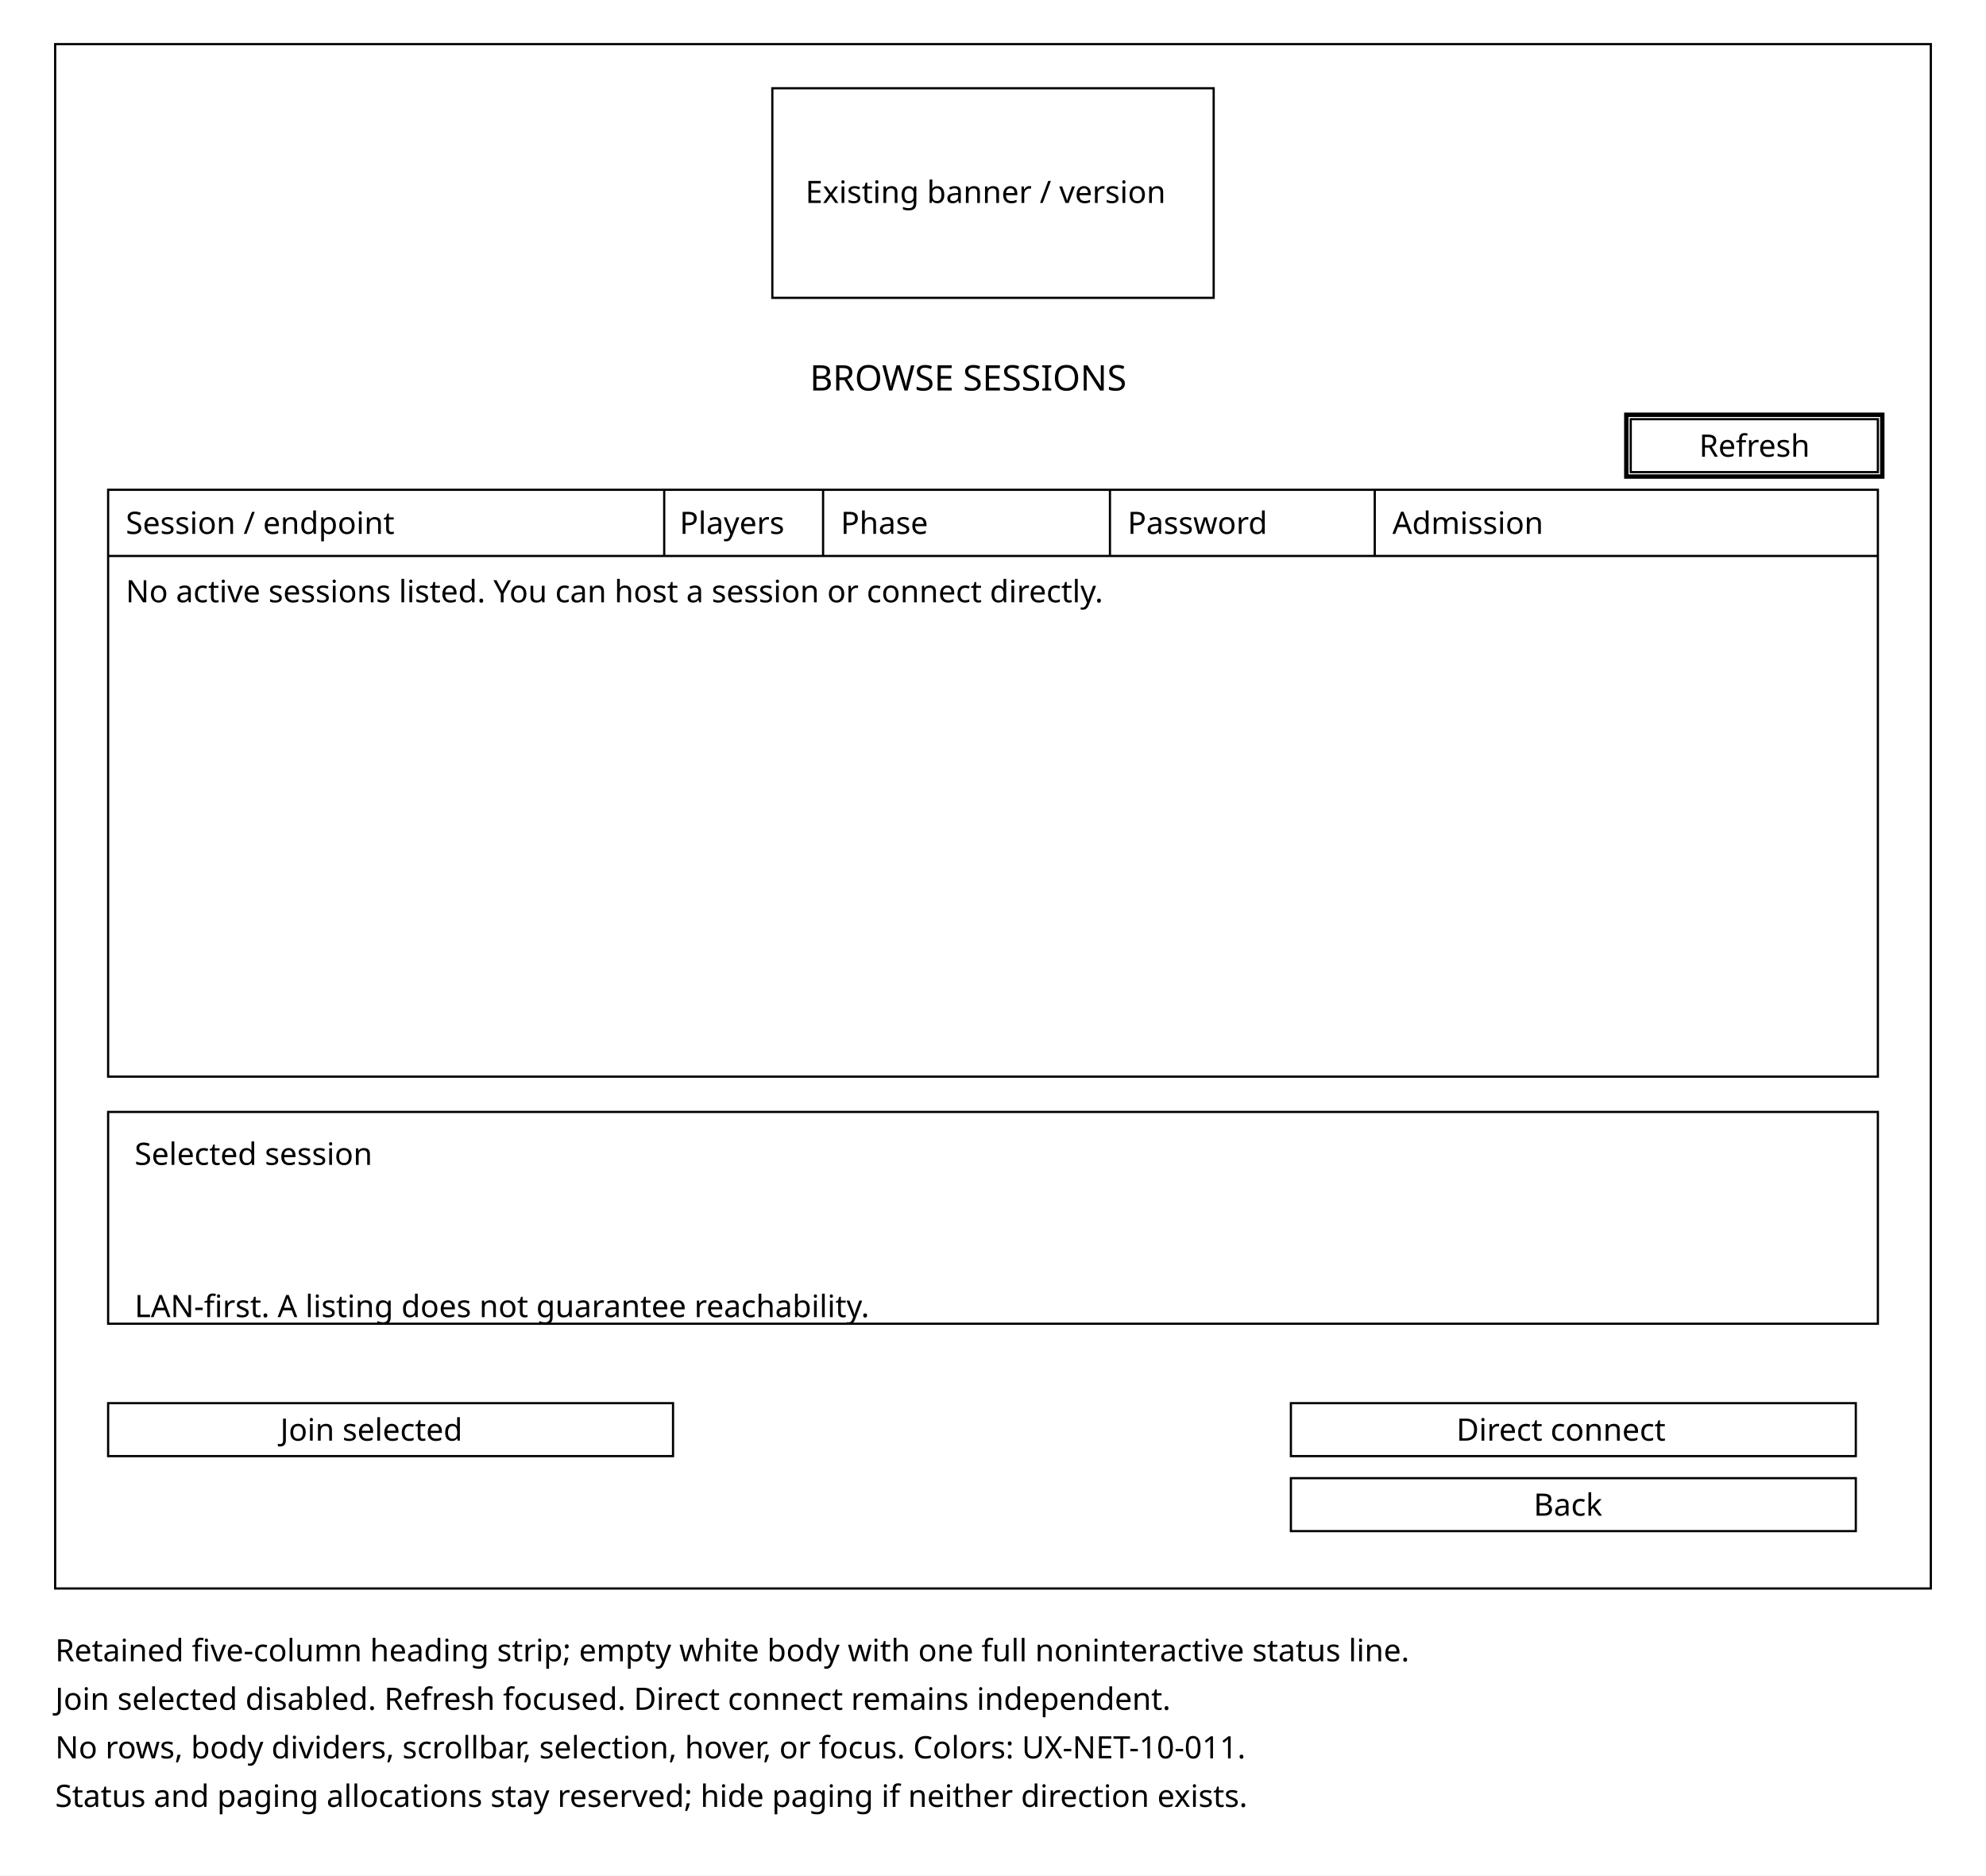
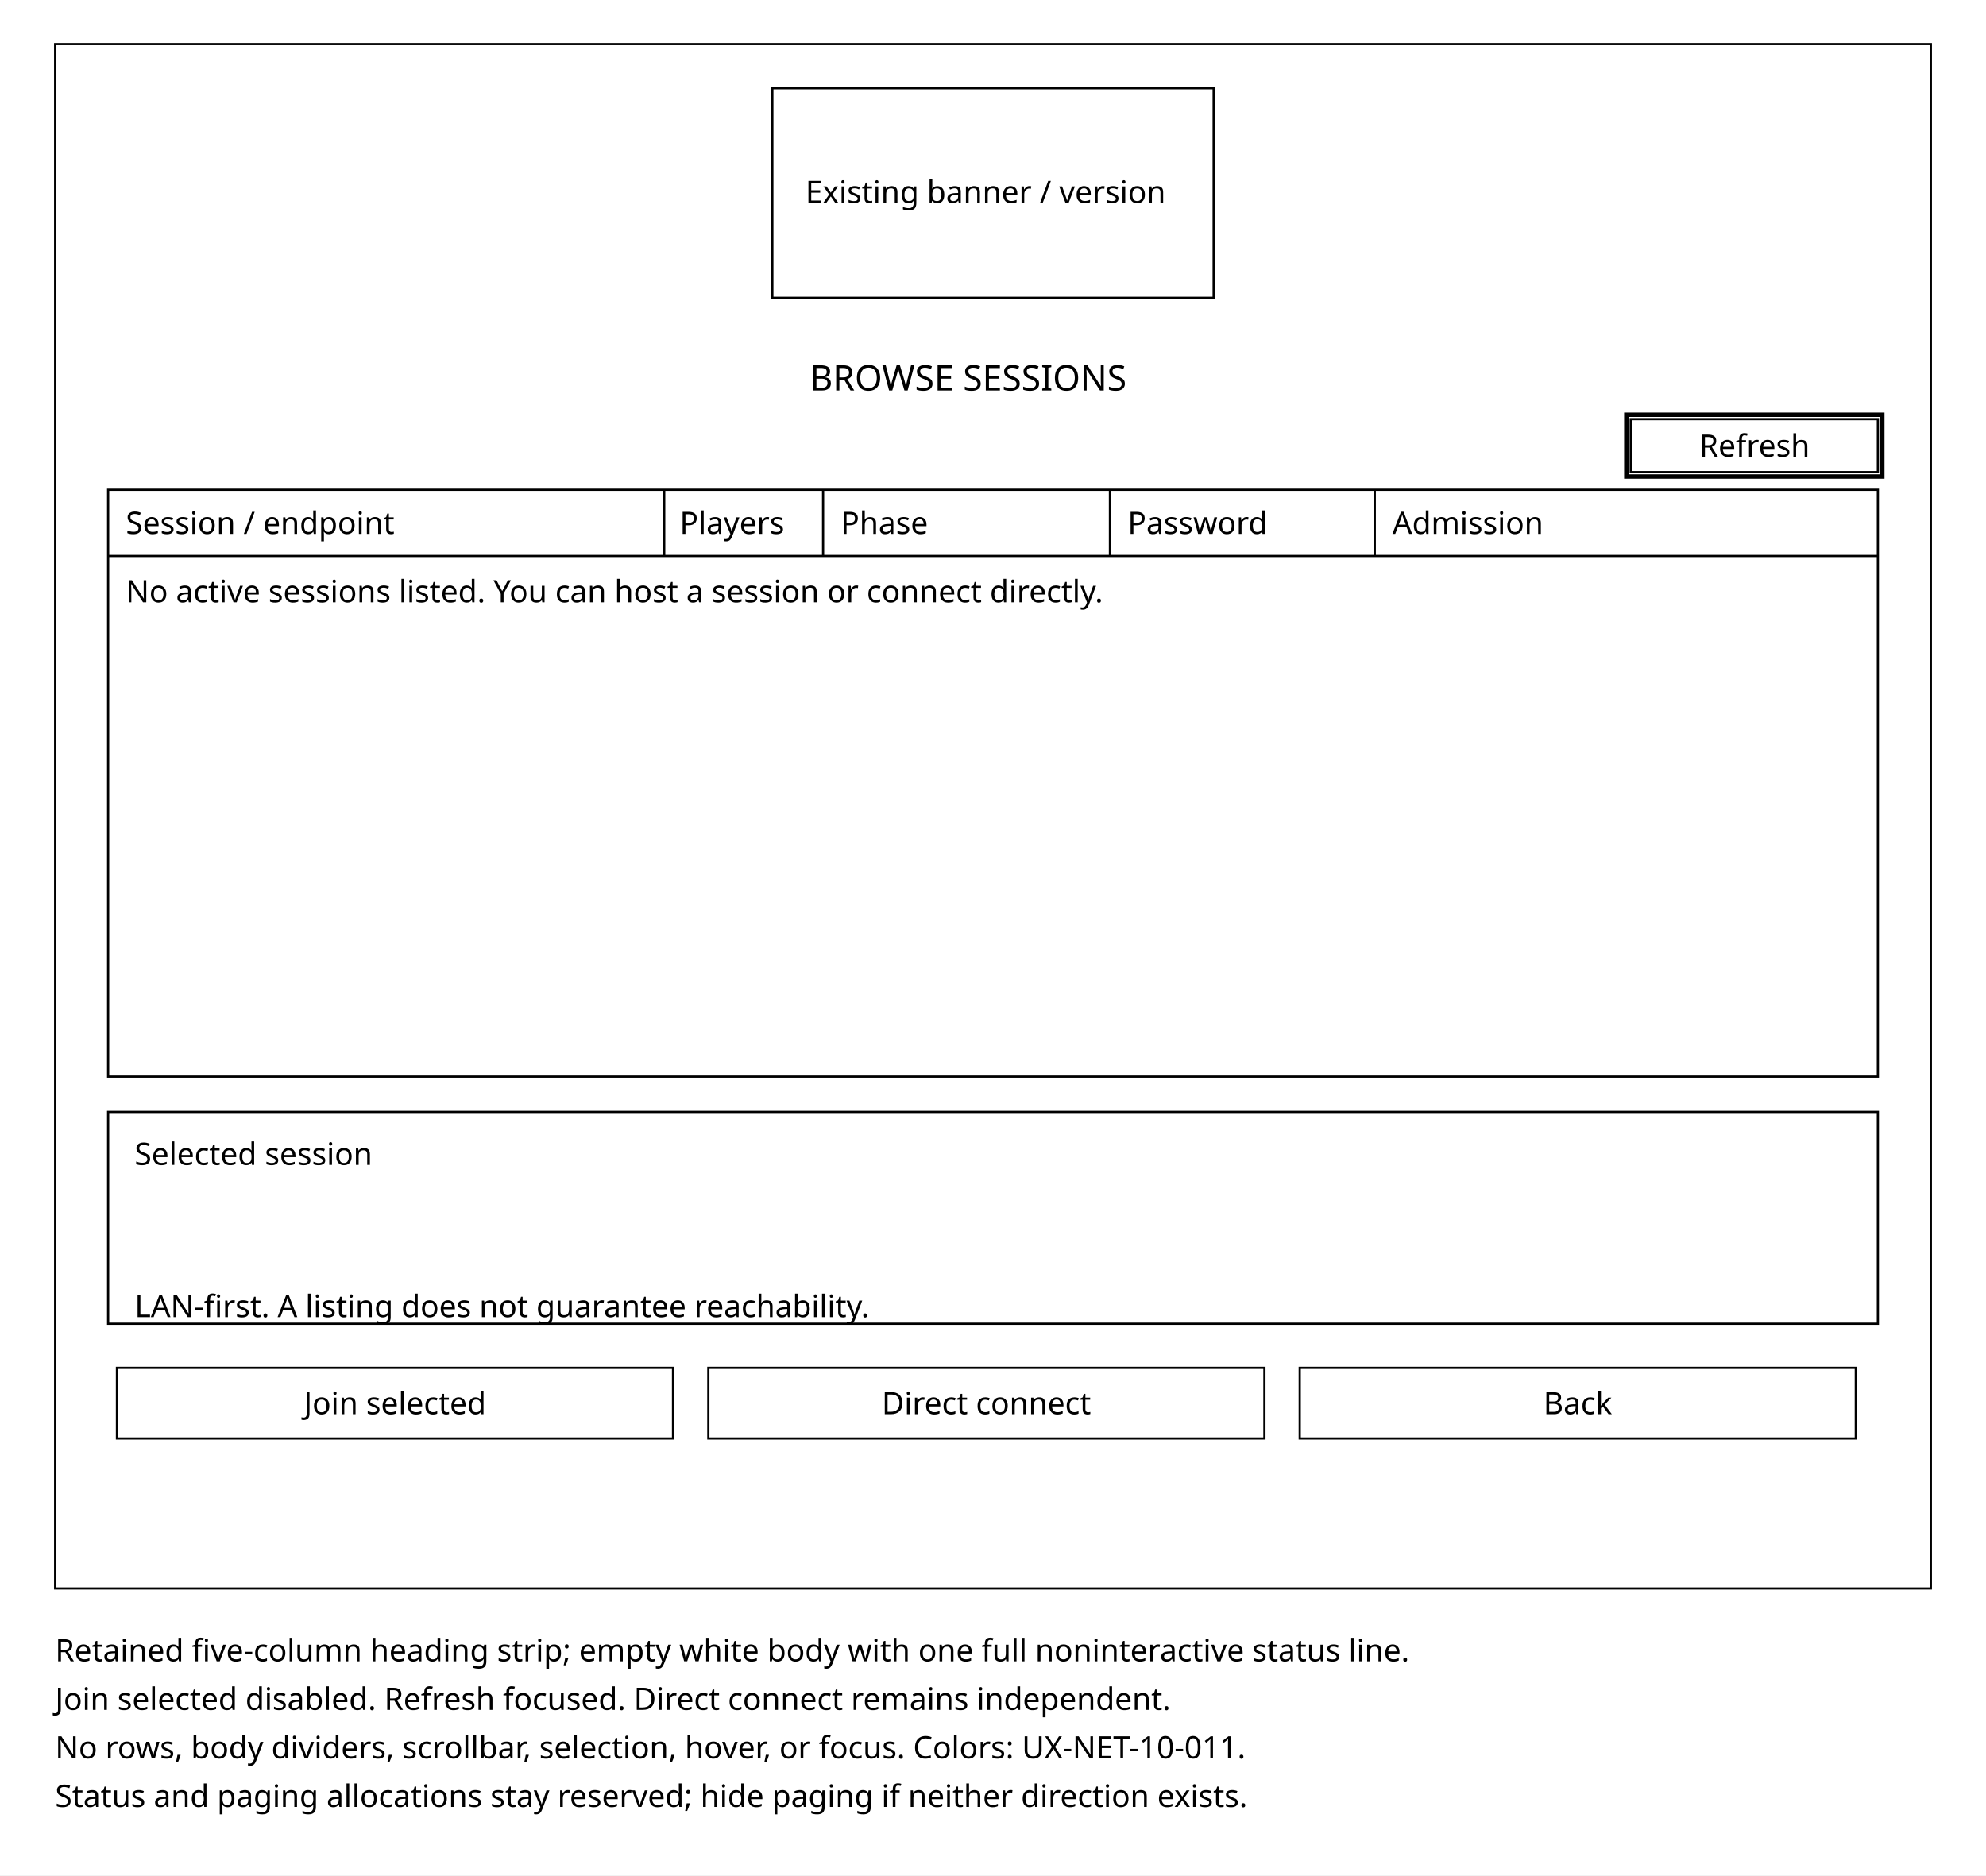
<svg xmlns="http://www.w3.org/2000/svg" width="900" height="850" viewBox="0 0 900 850">
  <rect width="900" height="850" fill="white" />
  <g fill="none" stroke="black">
    <rect x="25" y="20" width="850" height="700" />
    <rect x="350" y="40" width="200" height="95" />
    <rect x="49" y="222" width="802" height="266" />
    <path d="M49 252H851 M301 222V252 M373 222V252 M503 222V252 M623 222V252" />
    <rect x="49" y="504" width="802" height="96" />
-     <rect x="49" y="636" width="256" height="24" />
+     <rect x="53" y="620" width="252" height="32" />
    <rect x="739" y="190" width="112" height="24" />
    <rect x="737" y="188" width="116" height="28" stroke-width="2" />
-     <rect x="585" y="636" width="256" height="24" />
-     <rect x="585" y="670" width="256" height="24" />
+     <rect x="321" y="620" width="252" height="32" />
+     <rect x="589" y="620" width="252" height="32" />
  </g>
  <g fill="black" font-family="sans-serif" font-size="14">
    <text x="365" y="92">Existing banner / version</text>
    <text x="367" y="177" font-size="16">BROWSE SESSIONS</text>
    <text x="57" y="242">Session / endpoint</text>
    <text x="308" y="242">Players</text>
    <text x="381" y="242">Phase</text>
    <text x="511" y="242">Password</text>
    <text x="631" y="242">Admission</text>
    <text x="57" y="273">No active sessions listed. You can host a session or connect directly.</text>
    <text x="61" y="528">Selected session</text>
    <text x="61" y="597">LAN-first. A listing does not guarantee reachability.</text>
-     <text x="127" y="653">Join selected</text>
+     <text x="179" y="641" text-anchor="middle">Join selected</text>
    <text x="770" y="207">Refresh</text>
-     <text x="660" y="653">Direct connect</text>
-     <text x="695" y="687">Back</text>
+     <text x="447" y="641" text-anchor="middle">Direct connect</text>
+     <text x="715" y="641" text-anchor="middle">Back</text>
    <text x="25" y="753">Retained five-column heading strip; empty white body with one full noninteractive status line.</text>
    <text x="25" y="775">Join selected disabled. Refresh focused. Direct connect remains independent.</text>
    <text x="25" y="797">No rows, body dividers, scrollbar, selection, hover, or focus. Colors: UX-NET-10-011.</text>
    <text x="25" y="819">Status and paging allocations stay reserved; hide paging if neither direction exists.</text>
  </g>
</svg>
